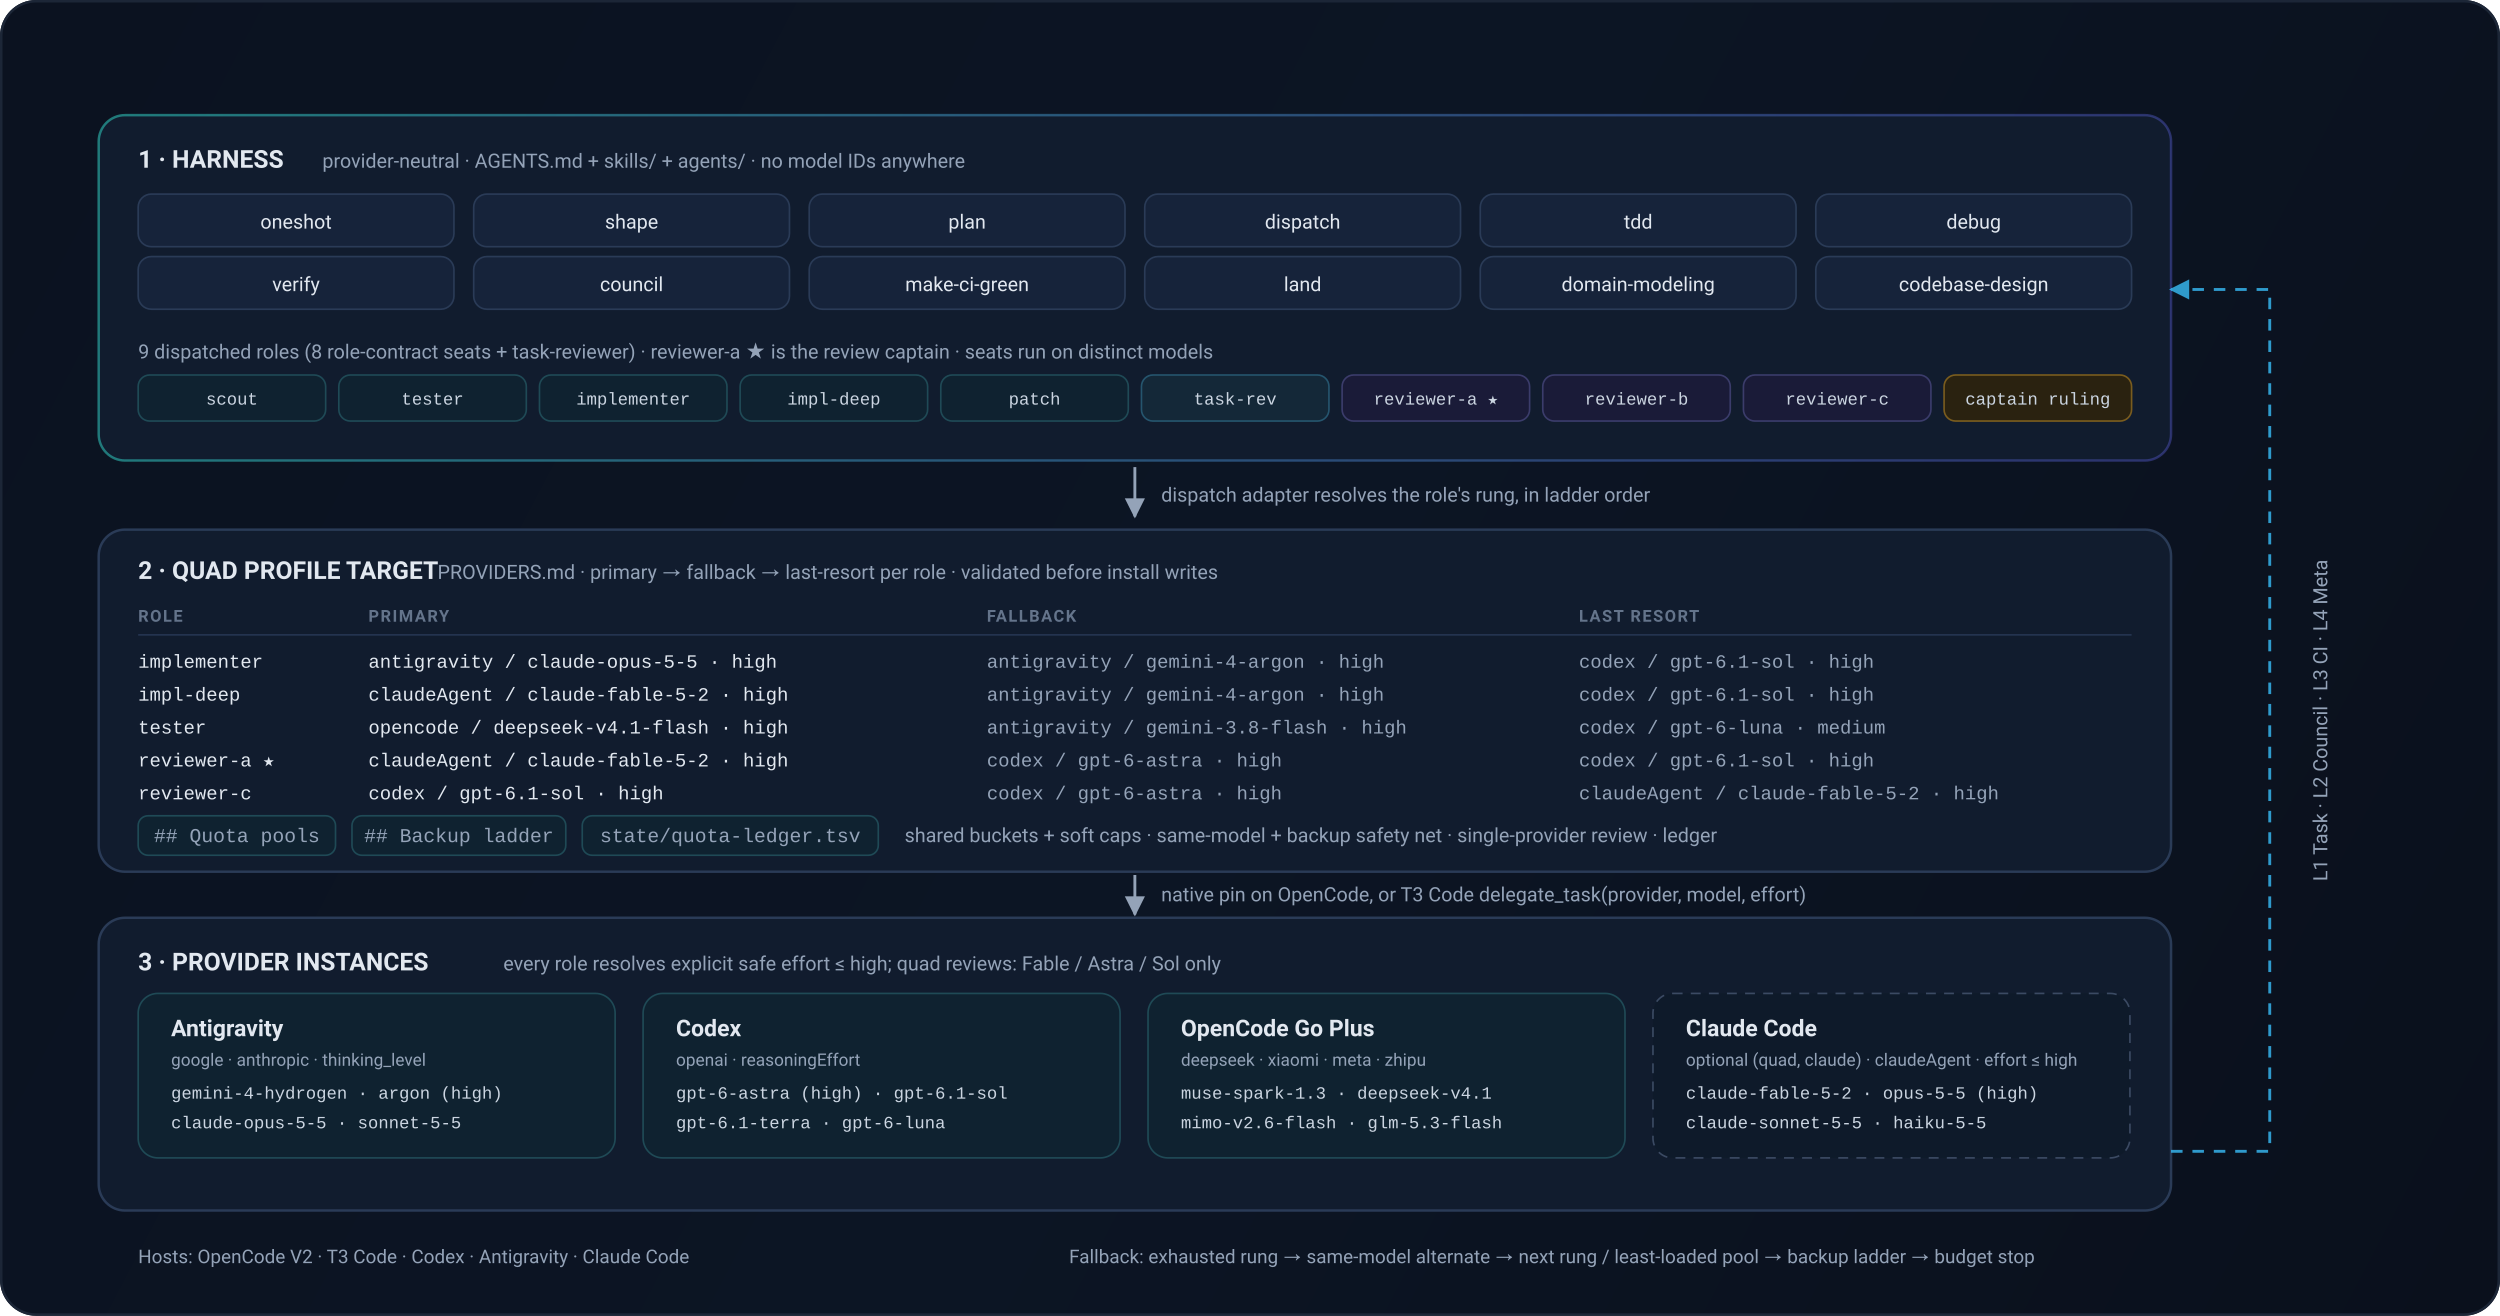
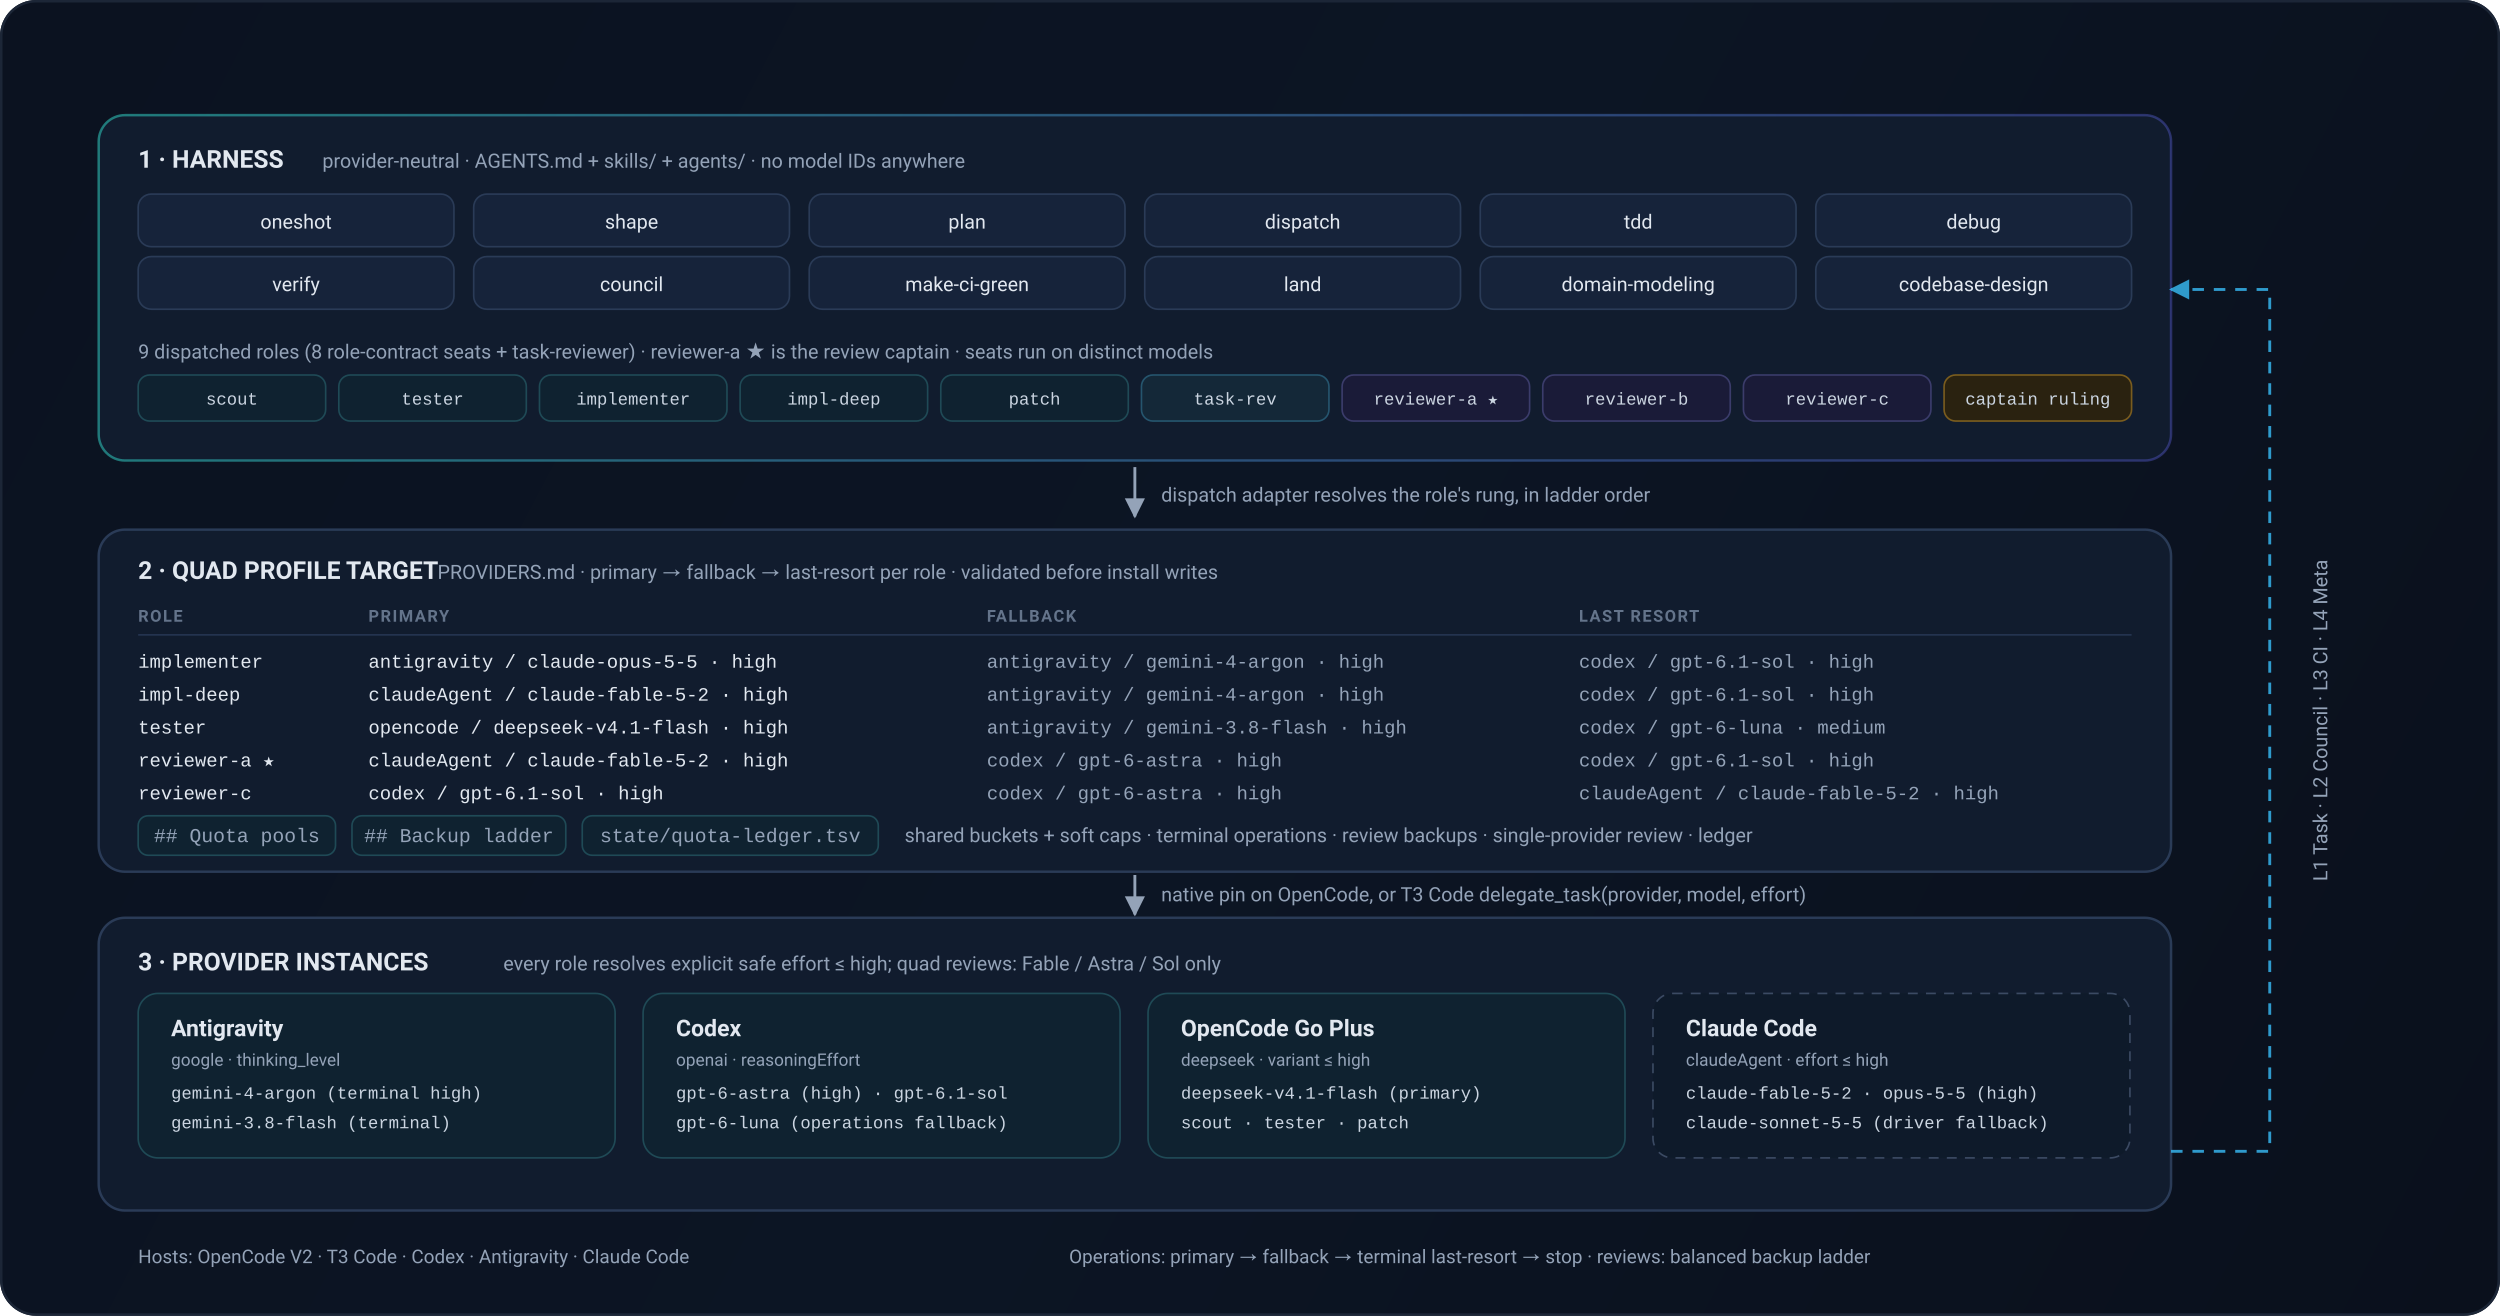
<svg xmlns="http://www.w3.org/2000/svg" width="1520" height="800" viewBox="0 0 1520 800" role="img" aria-label="Three-layer cybernetic routing architecture: harness roles, provider profile slots, provider instances, wired by a dispatch adapter with four closed feedback loops">
  <defs>
    <linearGradient id="bgwash" x1="0" y1="0" x2="1520" y2="800" gradientUnits="userSpaceOnUse">
      <stop offset="0" stop-color="#0B1220" />
      <stop offset="0.5" stop-color="#0C1524" />
      <stop offset="1" stop-color="#0A101C" />
    </linearGradient>
    <linearGradient id="edge1" x1="0" y1="70" x2="1320" y2="280" gradientUnits="userSpaceOnUse">
      <stop offset="0" stop-color="#2DD4BF" stop-opacity="0.55" />
      <stop offset="1" stop-color="#6366F1" stop-opacity="0.35" />
    </linearGradient>
    <marker id="arrow" viewBox="0 0 10 10" refX="9" refY="5" markerWidth="7" markerHeight="7" orient="auto-start-reverse">
      <path d="M 0 0 L 10 5 L 0 10 z" fill="#94A3B8" />
    </marker>
    <marker id="arrowLoop" viewBox="0 0 10 10" refX="9" refY="5" markerWidth="7" markerHeight="7" orient="auto-start-reverse">
      <path d="M 0 0 L 10 5 L 0 10 z" fill="#38BDF8" />
    </marker>
    <style>
      .sans { font-family: -apple-system, BlinkMacSystemFont, "Segoe UI", Roboto, Helvetica, Arial, sans-serif; }
      .mono { font-family: ui-monospace, SFMono-Regular, Menlo, Consolas, "Liberation Mono", monospace; }
      .title { font-size: 15px; font-weight: 700; fill: #E2E8F0; }
      .sub { font-size: 12px; fill: #94A3B8; }
      .chip { font-size: 12px; fill: #E2E8F0; }
      .seat { font-size: 10.5px; fill: #CBD5E1; }
      .col { font-size: 10px; font-weight: 700; letter-spacing: 0.09em; fill: #64748B; }
      .cell { font-size: 11.5px; fill: #E2E8F0; }
      .cellMuted { font-size: 11.5px; fill: #94A3B8; }
      .pname { font-size: 14px; font-weight: 700; fill: #E2E8F0; }
      .pmeta { font-size: 10.5px; fill: #94A3B8; }
      .pmodels { font-size: 10.5px; fill: #CBD5E1; }
      .foot { font-size: 11.5px; fill: #94A3B8; }
    </style>
  </defs>
  <rect width="1520" height="800" rx="22" fill="url(#bgwash)" />
  <rect x="0.75" y="0.75" width="1518.5" height="798.5" rx="21.25" fill="none" stroke="#1C2637" stroke-width="1.5" />
  <rect x="60" y="70" width="1260" height="210" rx="16" fill="#111C2E" stroke="url(#edge1)" stroke-width="1.5" />
  <text class="sans title" x="84" y="102">1 · HARNESS</text>
  <text class="sans sub" x="196" y="102">provider-neutral · AGENTS.md + skills/ + agents/ · no model IDs anywhere</text>
  <g>
    <rect x="84" y="118" width="192" height="32" rx="8" fill="#16233A" stroke="#2A3B57" />
    <text class="sans chip" x="180" y="139" text-anchor="middle">oneshot</text>
    <rect x="288" y="118" width="192" height="32" rx="8" fill="#16233A" stroke="#2A3B57" />
    <text class="sans chip" x="384" y="139" text-anchor="middle">shape</text>
    <rect x="492" y="118" width="192" height="32" rx="8" fill="#16233A" stroke="#2A3B57" />
    <text class="sans chip" x="588" y="139" text-anchor="middle">plan</text>
    <rect x="696" y="118" width="192" height="32" rx="8" fill="#16233A" stroke="#2A3B57" />
    <text class="sans chip" x="792" y="139" text-anchor="middle">dispatch</text>
    <rect x="900" y="118" width="192" height="32" rx="8" fill="#16233A" stroke="#2A3B57" />
    <text class="sans chip" x="996" y="139" text-anchor="middle">tdd</text>
    <rect x="1104" y="118" width="192" height="32" rx="8" fill="#16233A" stroke="#2A3B57" />
    <text class="sans chip" x="1200" y="139" text-anchor="middle">debug</text>
    <rect x="84" y="156" width="192" height="32" rx="8" fill="#16233A" stroke="#2A3B57" />
    <text class="sans chip" x="180" y="177" text-anchor="middle">verify</text>
    <rect x="288" y="156" width="192" height="32" rx="8" fill="#16233A" stroke="#2A3B57" />
    <text class="sans chip" x="384" y="177" text-anchor="middle">council</text>
    <rect x="492" y="156" width="192" height="32" rx="8" fill="#16233A" stroke="#2A3B57" />
    <text class="sans chip" x="588" y="177" text-anchor="middle">make-ci-green</text>
    <rect x="696" y="156" width="192" height="32" rx="8" fill="#16233A" stroke="#2A3B57" />
    <text class="sans chip" x="792" y="177" text-anchor="middle">land</text>
    <rect x="900" y="156" width="192" height="32" rx="8" fill="#16233A" stroke="#2A3B57" />
    <text class="sans chip" x="996" y="177" text-anchor="middle">domain-modeling</text>
    <rect x="1104" y="156" width="192" height="32" rx="8" fill="#16233A" stroke="#2A3B57" />
    <text class="sans chip" x="1200" y="177" text-anchor="middle">codebase-design</text>
  </g>
  <text class="sans sub" x="84" y="218">9 dispatched roles (8 role-contract seats + task-reviewer) · reviewer-a ★ is the review captain · seats run on distinct models</text>
  <g>
    <rect x="84" y="228" width="114" height="28" rx="7" fill="#0F2230" stroke="#1F4A56" />
    <text class="mono seat" x="141" y="246" text-anchor="middle">scout</text>
    <rect x="206" y="228" width="114" height="28" rx="7" fill="#0F2230" stroke="#1F4A56" />
    <text class="mono seat" x="263" y="246" text-anchor="middle">tester</text>
    <rect x="328" y="228" width="114" height="28" rx="7" fill="#0F2230" stroke="#1F4A56" />
    <text class="mono seat" x="385" y="246" text-anchor="middle">implementer</text>
    <rect x="450" y="228" width="114" height="28" rx="7" fill="#0F2230" stroke="#1F4A56" />
    <text class="mono seat" x="507" y="246" text-anchor="middle">impl-deep</text>
    <rect x="572" y="228" width="114" height="28" rx="7" fill="#0F2230" stroke="#1F4A56" />
    <text class="mono seat" x="629" y="246" text-anchor="middle">patch</text>
    <rect x="694" y="228" width="114" height="28" rx="7" fill="#142838" stroke="#25556E" />
    <text class="mono seat" x="751" y="246" text-anchor="middle">task-rev</text>
    <rect x="816" y="228" width="114" height="28" rx="7" fill="#1A1B38" stroke="#3B3C6B" />
    <text class="mono seat" x="873" y="246" text-anchor="middle">reviewer-a ★</text>
    <rect x="938" y="228" width="114" height="28" rx="7" fill="#1A1B38" stroke="#3B3C6B" />
    <text class="mono seat" x="995" y="246" text-anchor="middle">reviewer-b</text>
    <rect x="1060" y="228" width="114" height="28" rx="7" fill="#1A1B38" stroke="#3B3C6B" />
    <text class="mono seat" x="1117" y="246" text-anchor="middle">reviewer-c</text>
    <rect x="1182" y="228" width="114" height="28" rx="7" fill="#2A2210" stroke="#7A5C1E" />
    <text class="mono seat" x="1239" y="246" text-anchor="middle">captain ruling</text>
  </g>
  <line x1="690" y1="284" x2="690" y2="314" stroke="#94A3B8" stroke-width="1.75" marker-end="url(#arrow)" />
  <text class="sans sub" x="706" y="305">dispatch adapter resolves the role's rung, in ladder order</text>
  <rect x="60" y="322" width="1260" height="208" rx="16" fill="#111C2E" stroke="#2A3B57" stroke-width="1.5" />
  <text class="sans title" x="84" y="352">2 · QUAD PROFILE TARGET</text>
  <text class="sans sub" x="266" y="352">PROVIDERS.md · primary → fallback → last-resort per role · validated before install writes</text>
  <text class="sans col" x="84" y="378">ROLE</text>
  <text class="sans col" x="224" y="378">PRIMARY</text>
  <text class="sans col" x="600" y="378">FALLBACK</text>
  <text class="sans col" x="960" y="378">LAST RESORT</text>
  <line x1="84" y1="386" x2="1296" y2="386" stroke="#243450" stroke-width="1" />
  <g class="mono">
    <text class="cell" x="84" y="406">implementer</text>
    <text class="cell" x="224" y="406">antigravity / claude-opus-5-5 · high</text>
    <text class="cellMuted" x="600" y="406">antigravity / gemini-4-argon · high</text>
    <text class="cellMuted" x="960" y="406">codex / gpt-6.1-sol · high</text>
    <text class="cell" x="84" y="426">impl-deep</text>
    <text class="cell" x="224" y="426">claudeAgent / claude-fable-5-2 · high</text>
    <text class="cellMuted" x="600" y="426">antigravity / gemini-4-argon · high</text>
    <text class="cellMuted" x="960" y="426">codex / gpt-6.1-sol · high</text>
    <text class="cell" x="84" y="446">tester</text>
    <text class="cell" x="224" y="446">opencode / deepseek-v4.1-flash · high</text>
    <text class="cellMuted" x="600" y="446">antigravity / gemini-3.8-flash · high</text>
    <text class="cellMuted" x="960" y="446">codex / gpt-6-luna · medium</text>
    <text class="cell" x="84" y="466">reviewer-a ★</text>
    <text class="cell" x="224" y="466">claudeAgent / claude-fable-5-2 · high</text>
    <text class="cellMuted" x="600" y="466">codex / gpt-6-astra · high</text>
    <text class="cellMuted" x="960" y="466">codex / gpt-6.1-sol · high</text>
    <text class="cell" x="84" y="486">reviewer-c</text>
    <text class="cell" x="224" y="486">codex / gpt-6.1-sol · high</text>
    <text class="cellMuted" x="600" y="486">codex / gpt-6-astra · high</text>
    <text class="cellMuted" x="960" y="486">claudeAgent / claude-fable-5-2 · high</text>
  </g>
  <g>
    <rect x="84" y="496" width="120" height="24" rx="6" fill="#0F2230" stroke="#1F4A56" />
    <text class="mono sub" x="144" y="512" text-anchor="middle">## Quota pools</text>
    <rect x="214" y="496" width="130" height="24" rx="6" fill="#0F2230" stroke="#1F4A56" />
    <text class="mono sub" x="279" y="512" text-anchor="middle">## Backup ladder</text>
    <rect x="354" y="496" width="180" height="24" rx="6" fill="#0F2230" stroke="#1F4A56" />
    <text class="mono sub" x="444" y="512" text-anchor="middle">state/quota-ledger.tsv</text>
  </g>
-   <text class="sans sub" x="550" y="512">shared buckets + soft caps · same-model + backup safety net · single-provider review · ledger</text>
+   <text class="sans sub" x="550" y="512">shared buckets + soft caps · terminal operations · review backups · single-provider review · ledger</text>
  <line x1="690" y1="532" x2="690" y2="556" stroke="#94A3B8" stroke-width="1.75" marker-end="url(#arrow)" />
  <text class="sans sub" x="706" y="548">native pin on OpenCode, or T3 Code delegate_task(provider, model, effort)</text>
  <rect x="60" y="558" width="1260" height="178" rx="16" fill="#111C2E" stroke="#2A3B57" stroke-width="1.5" />
  <text class="sans title" x="84" y="590">3 · PROVIDER INSTANCES</text>
  <text class="sans sub" x="306" y="590">every role resolves explicit safe effort ≤ high; quad reviews: Fable / Astra / Sol only</text>
  <g>
    <rect x="84" y="604" width="290" height="100" rx="12" fill="#0F2230" stroke="#1F4A56" />
    <text class="sans pname" x="104" y="630">Antigravity</text>
-     <text class="sans pmeta" x="104" y="648">google · anthropic · thinking_level</text>
-     <text class="mono pmodels" x="104" y="668">gemini-4-hydrogen · argon (high)</text>
-     <text class="mono pmodels" x="104" y="686">claude-opus-5-5 · sonnet-5-5</text>
+     <text class="sans pmeta" x="104" y="648">google · thinking_level</text>
+     <text class="mono pmodels" x="104" y="668">gemini-4-argon (terminal high)</text>
+     <text class="mono pmodels" x="104" y="686">gemini-3.8-flash (terminal)</text>
    <rect x="391" y="604" width="290" height="100" rx="12" fill="#0F2230" stroke="#1F4A56" />
    <text class="sans pname" x="411" y="630">Codex</text>
    <text class="sans pmeta" x="411" y="648">openai · reasoningEffort</text>
    <text class="mono pmodels" x="411" y="668">gpt-6-astra (high) · gpt-6.1-sol</text>
-     <text class="mono pmodels" x="411" y="686">gpt-6.1-terra · gpt-6-luna</text>
+     <text class="mono pmodels" x="411" y="686">gpt-6-luna (operations fallback)</text>
    <rect x="698" y="604" width="290" height="100" rx="12" fill="#0F2230" stroke="#1F4A56" />
    <text class="sans pname" x="718" y="630">OpenCode Go Plus</text>
-     <text class="sans pmeta" x="718" y="648">deepseek · xiaomi · meta · zhipu</text>
-     <text class="mono pmodels" x="718" y="668">muse-spark-1.3 · deepseek-v4.1</text>
-     <text class="mono pmodels" x="718" y="686">mimo-v2.6-flash · glm-5.3-flash</text>
+     <text class="sans pmeta" x="718" y="648">deepseek · variant ≤ high</text>
+     <text class="mono pmodels" x="718" y="668">deepseek-v4.1-flash (primary)</text>
+     <text class="mono pmodels" x="718" y="686">scout · tester · patch</text>
    <rect x="1005" y="604" width="290" height="100" rx="12" fill="#0E1A2A" stroke="#3B4A63" stroke-dasharray="6 5" />
    <text class="sans pname" x="1025" y="630">Claude Code</text>
-     <text class="sans pmeta" x="1025" y="648">optional (quad, claude) · claudeAgent · effort ≤ high</text>
+     <text class="sans pmeta" x="1025" y="648">claudeAgent · effort ≤ high</text>
    <text class="mono pmodels" x="1025" y="668">claude-fable-5-2 · opus-5-5 (high)</text>
-     <text class="mono pmodels" x="1025" y="686">claude-sonnet-5-5 · haiku-5-5</text>
+     <text class="mono pmodels" x="1025" y="686">claude-sonnet-5-5 (driver fallback)</text>
  </g>
  <path d="M 1320 700 L 1380 700 L 1380 176 L 1320 176" fill="none" stroke="#38BDF8" stroke-width="1.75" stroke-dasharray="7 6" opacity="0.8" marker-end="url(#arrowLoop)" />
  <text class="sans sub" transform="translate(1415 438) rotate(-90)" text-anchor="middle" fill="#38BDF8">L1 Task · L2 Council · L3 CI · L4 Meta</text>
  <text class="sans foot" x="84" y="768">Hosts: OpenCode V2 · T3 Code · Codex · Antigravity · Claude Code</text>
-   <text class="sans foot" x="650" y="768">Fallback: exhausted rung → same-model alternate → next rung / least-loaded pool → backup ladder → budget stop</text>
+   <text class="sans foot" x="650" y="768">Operations: primary → fallback → terminal last-resort → stop · reviews: balanced backup ladder</text>
</svg>
